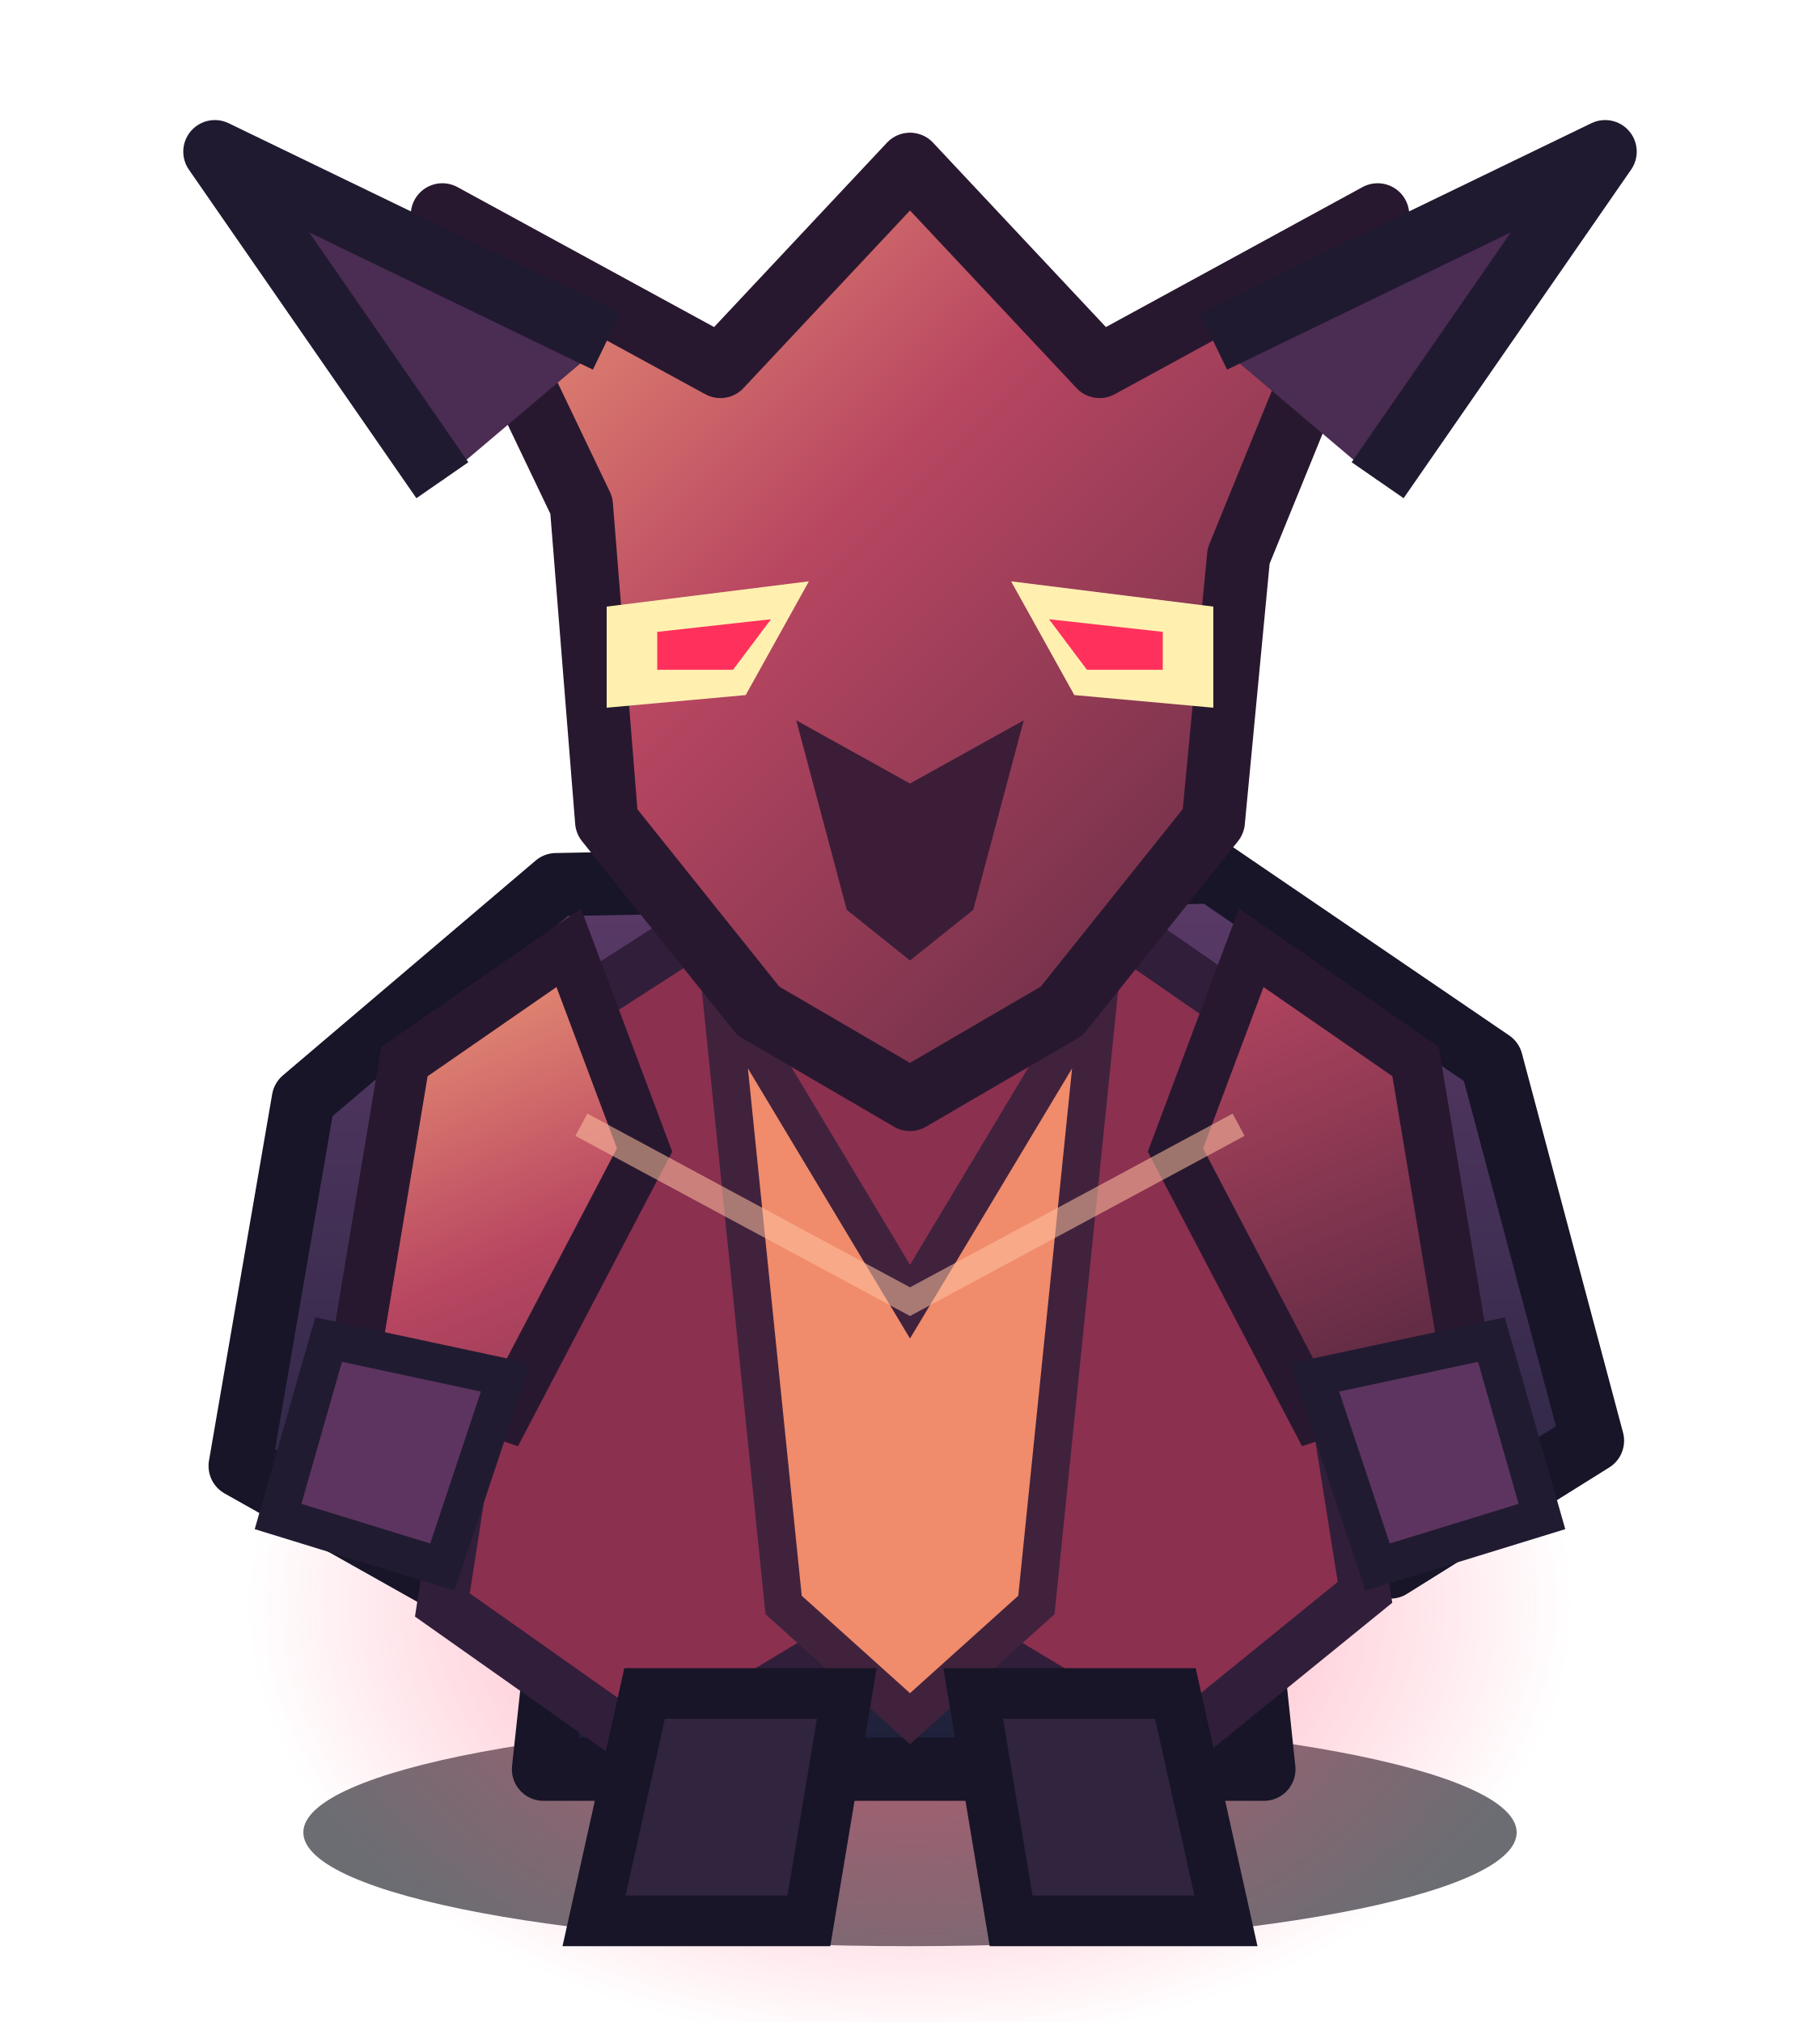
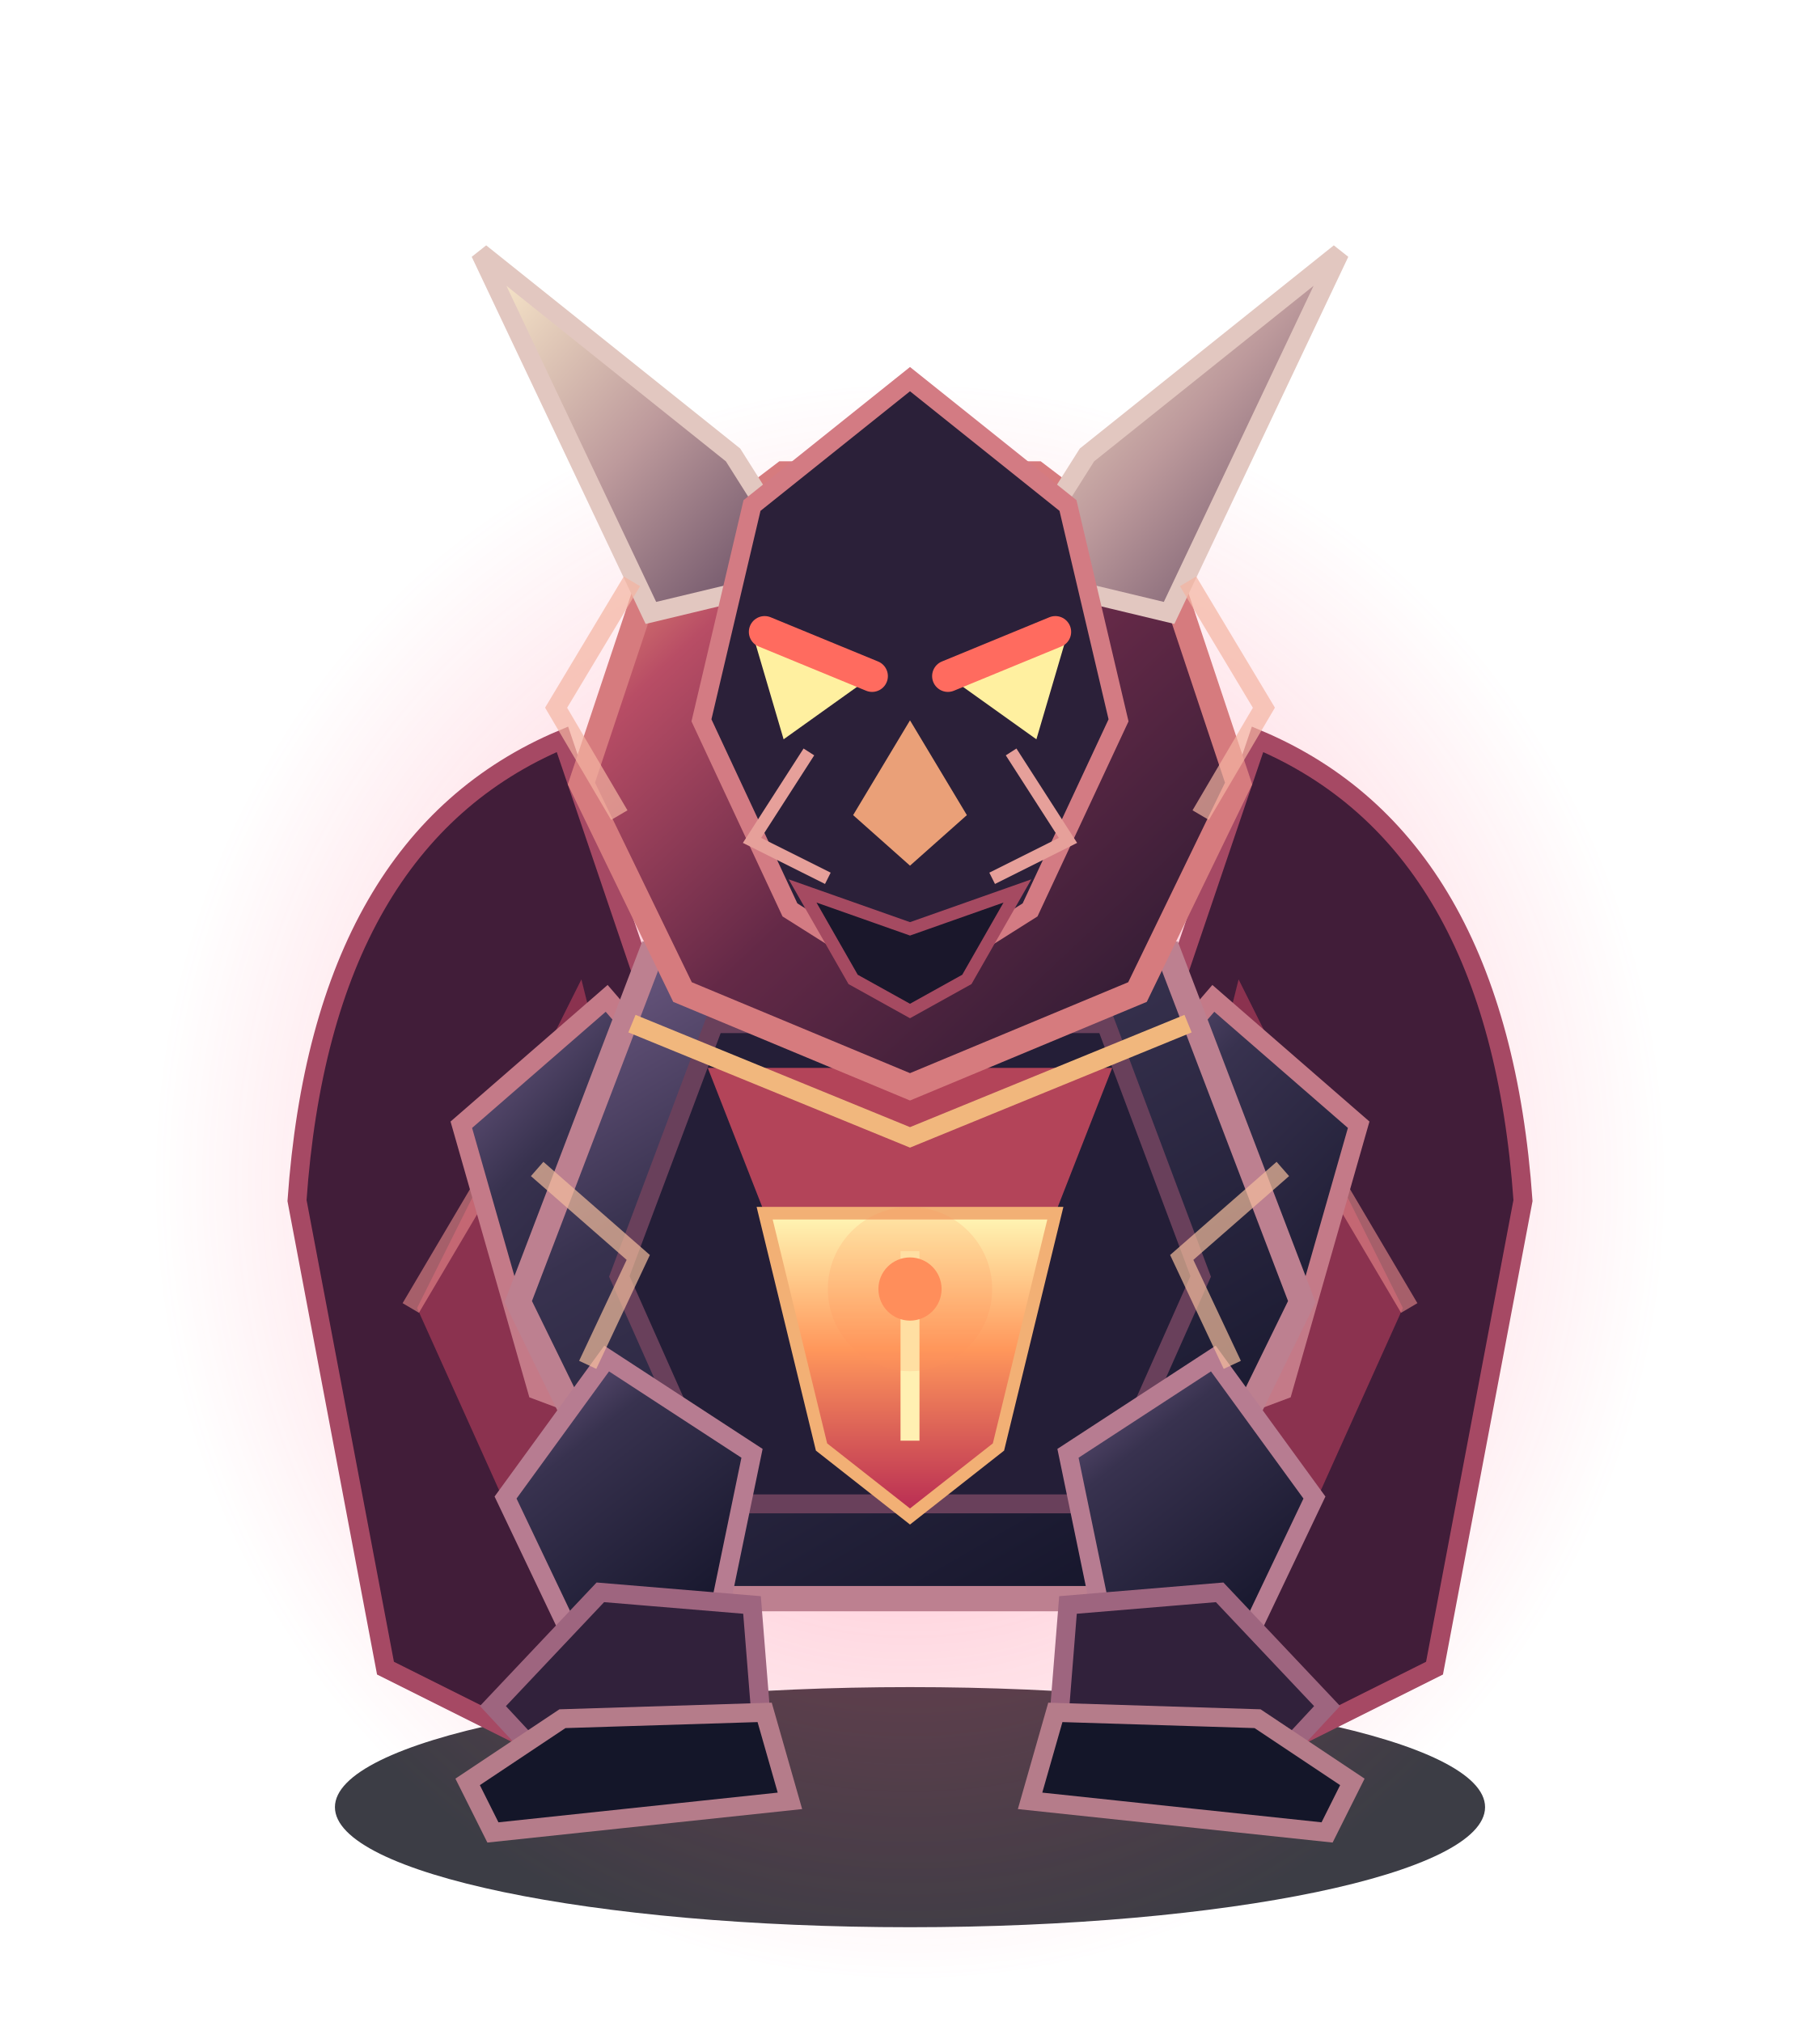
- <svg xmlns="http://www.w3.org/2000/svg" width="144" height="160" viewBox="0 0 144 160">
+ <svg xmlns="http://www.w3.org/2000/svg" width="288" height="320" viewBox="0 0 288 320">
  <defs>
-     <linearGradient id="skin" x2="1" y2="1">
-       <stop stop-color="#f2a078" />
-       <stop offset=".4" stop-color="#b84661" />
-       <stop offset="1" stop-color="#51263f" />
+     <linearGradient id="hide" x1="0" y1="0" x2="1" y2="1">
+       <stop stop-color="#ffb37d" />
+       <stop offset=".22" stop-color="#b84d65" />
+       <stop offset=".52" stop-color="#642947" />
+       <stop offset="1" stop-color="#20182e" />
    </linearGradient>
-     <linearGradient id="armor" x2="0" y2="1">
-       <stop stop-color="#5b3a68" />
-       <stop offset="1" stop-color="#1d2038" />
+     <linearGradient id="armor" x1="0" y1="0" x2=".7" y2="1">
+       <stop stop-color="#76608b" />
+       <stop offset=".35" stop-color="#38324f" />
+       <stop offset="1" stop-color="#17172d" />
+     </linearGradient>
+     <linearGradient id="horn" x1="0" y1="0" x2="1" y2="1">
+       <stop stop-color="#fff0cf" />
+       <stop offset=".5" stop-color="#bd9a9c" />
+       <stop offset="1" stop-color="#59415b" />
    </linearGradient>
    <radialGradient id="evil">
-       <stop stop-color="#ff476d" stop-opacity=".6" />
-       <stop offset="1" stop-color="#ff476d" stop-opacity="0" />
+       <stop stop-color="#ff456e" stop-opacity=".45" />
+       <stop offset="1" stop-color="#ff456e" stop-opacity="0" />
    </radialGradient>
+     <linearGradient id="fire" x1="0" y1="0" x2="0" y2="1">
+       <stop stop-color="#fff7b5" />
+       <stop offset=".45" stop-color="#ff975b" />
+       <stop offset="1" stop-color="#b62953" />
+     </linearGradient>
  </defs>
-   <ellipse cx="72" cy="145" rx="48" ry="9" fill="#02040d" opacity=".58" />
-   <ellipse cx="72" cy="127" rx="53" ry="35" fill="url(#evil)" />
-   <path d="M44 70 24 87 19 116 35 125 47 103 43 140 100 140 96 102 110 124 126 114 118 84 96 69Z" fill="url(#armor)" stroke="#171527" stroke-width="5" stroke-linejoin="round" />
-   <path d="M42 82 35 127 52 139 72 127 92 139 108 126 101 82 88 73 56 73Z" fill="#8b304f" stroke="#311e3a" stroke-width="4" />
-   <path d="M57 78 72 103 87 78 82 127 72 136 62 127Z" fill="#f08b6b" stroke="#40223d" stroke-width="3" />
-   <path d="M46 40 35 17 57 29 72 13 87 29 109 17 98 44 96 65 84 80 72 87 60 80 48 65Z" fill="url(#skin)" stroke="#28182f" stroke-width="5" stroke-linejoin="round" />
-   <path d="M35 38 17 12 48 27 M109 38 127 12 96 27" fill="#4b2c52" stroke="#201a31" stroke-width="5" stroke-linejoin="round" />
-   <path d="M48 48 64 46 59 55 48 56Z M80 46 96 48 96 56 85 55Z" fill="#fff0b0" />
-   <path d="M52 50 61 49 58 53 52 53Z M83 49 92 50 92 53 86 53Z" fill="#ff315c" />
-   <path d="M63 57 72 62 81 57 77 72 72 76 67 72Z" fill="#3b1d37" />
-   <path d="M45 75 32 84 28 108 40 112 51 91Z M99 75 112 84 116 108 104 112 93 91Z" fill="url(#skin)" stroke="#28182f" stroke-width="4" />
-   <path d="M26 106 40 109 35 124 22 120Z M104 109 118 106 122 120 109 124Z" fill="#5d345f" stroke="#211b32" stroke-width="3" />
-   <path d="M51 134 67 134 64 152 47 152Z M77 134 93 134 97 152 80 152Z" fill="#30243f" stroke="#171527" stroke-width="4" />
-   <path d="M46 89 72 103 98 89" fill="none" stroke="#ffc1a0" stroke-width="2" opacity=".55" />
+   <ellipse cx="144" cy="286" rx="91" ry="19" fill="#050611" opacity=".78" />
+   <ellipse cx="144" cy="187" rx="120" ry="126" fill="url(#evil)" />
+   <path d="M89 117 Q51 133 47 190 L61 264 105 286 128 232Z" fill="#411d39" stroke="#a64964" stroke-width="3" />
+   <path d="M199 117 Q237 133 241 190 L227 264 183 286 160 232Z" fill="#411d39" stroke="#a64964" stroke-width="3" />
+   <path d="M92 155 66 207 84 247 107 215Z" fill="#8b324f" />
+   <path d="M196 155 222 207 204 247 181 215Z" fill="#8b324f" />
+   <path d="M91 163 65 207M197 163 223 207" stroke="#e98a8b" stroke-width="3" opacity=".6" />
+   <path d="M96 158 73 178 85 220 109 229 121 187Z" fill="url(#armor)" stroke="#c47a88" stroke-width="3" />
+   <path d="M192 158 215 178 203 220 179 229 167 187Z" fill="url(#armor)" stroke="#c47a88" stroke-width="3" />
+   <path d="M88 190 103 211M200 190 185 211" stroke="#edc2b5" stroke-width="3" />
+   <path d="M103 151 185 151 206 206 183 253 105 253 82 206Z" fill="url(#armor)" stroke="#bd8090" stroke-width="4" />
+   <path d="M113 162 175 162 190 202 174 238 114 238 98 202Z" fill="#241e37" stroke="#69405b" stroke-width="3" />
+   <path d="M112 169 176 169 167 192 121 192Z" fill="#b34459" />
+   <path d="M121 192 167 192 158 229 144 240 130 229Z" fill="url(#fire)" stroke="#f2b075" stroke-width="2" />
+   <path d="M144 198 144 228" stroke="#fff0b2" stroke-width="3" />
+   <path d="M96 215 119 230 113 259 90 258 80 237Z" fill="url(#armor)" stroke="#b77c91" stroke-width="3" />
+   <path d="M192 215 169 230 175 259 198 258 208 237Z" fill="url(#armor)" stroke="#b77c91" stroke-width="3" />
+   <path d="M95 252 119 254 121 279 91 284 78 270Z" fill="#31213b" stroke="#9e657f" stroke-width="3" />
+   <path d="M169 254 193 252 210 270 197 284 167 279Z" fill="#31213b" stroke="#9e657f" stroke-width="3" />
+   <path d="M89 272 121 271 125 285 78 290 74 282Z" fill="#141629" stroke="#b57c8a" stroke-width="3" />
+   <path d="M167 271 199 272 214 282 210 290 163 285Z" fill="#141629" stroke="#b57c8a" stroke-width="3" />
+   <path d="M103 91 92 124 108 157 144 172 180 157 196 124 185 91 164 75 124 75Z" fill="url(#hide)" stroke="#d67b7e" stroke-width="4" />
+   <path d="M103 97 76 40 116 72 128 91Z" fill="url(#horn)" stroke="#e2c7c0" stroke-width="3" />
+   <path d="M185 97 212 40 172 72 160 91Z" fill="url(#horn)" stroke="#e2c7c0" stroke-width="3" />
+   <path d="M119 80 144 60 169 80 177 114 163 144 144 156 125 144 111 114Z" fill="#2b2039" stroke="#d37b83" stroke-width="3" />
+   <path d="M119 100 138 107 124 117Z" fill="#fff0a0" />
+   <path d="M169 100 150 107 164 117Z" fill="#fff0a0" />
+   <path d="M121 100 138 107M167 100 150 107" stroke="#ff6b5f" stroke-width="5" stroke-linecap="round" />
+   <path d="M144 114 135 129 144 137 153 129Z" fill="#eaa078" />
+   <path d="M127 141 144 147 161 141 153 155 144 160 135 155Z" fill="#1a172b" stroke="#a54a61" stroke-width="2" />
+   <path d="M128 119 119 133 131 139M160 119 169 133 157 139" fill="none" stroke="#e6a09a" stroke-width="2" />
+   <path d="M100 92 88 112 98 129M188 92 200 112 190 129" fill="none" stroke="#f4b3a1" stroke-width="3" opacity=".7" />
+   <path d="M100 162 144 180 188 162" fill="none" stroke="#f1b77d" stroke-width="3" />
+   <path d="M85 185 101 199 93 216M203 185 187 199 195 216" fill="none" stroke="#f3bd9d" stroke-width="3" opacity=".7" />
+   <circle cx="144" cy="204" r="5" fill="#ff8e5b" />
+   <circle cx="144" cy="204" r="13" fill="#ff8e5b" opacity=".18" />
</svg>
